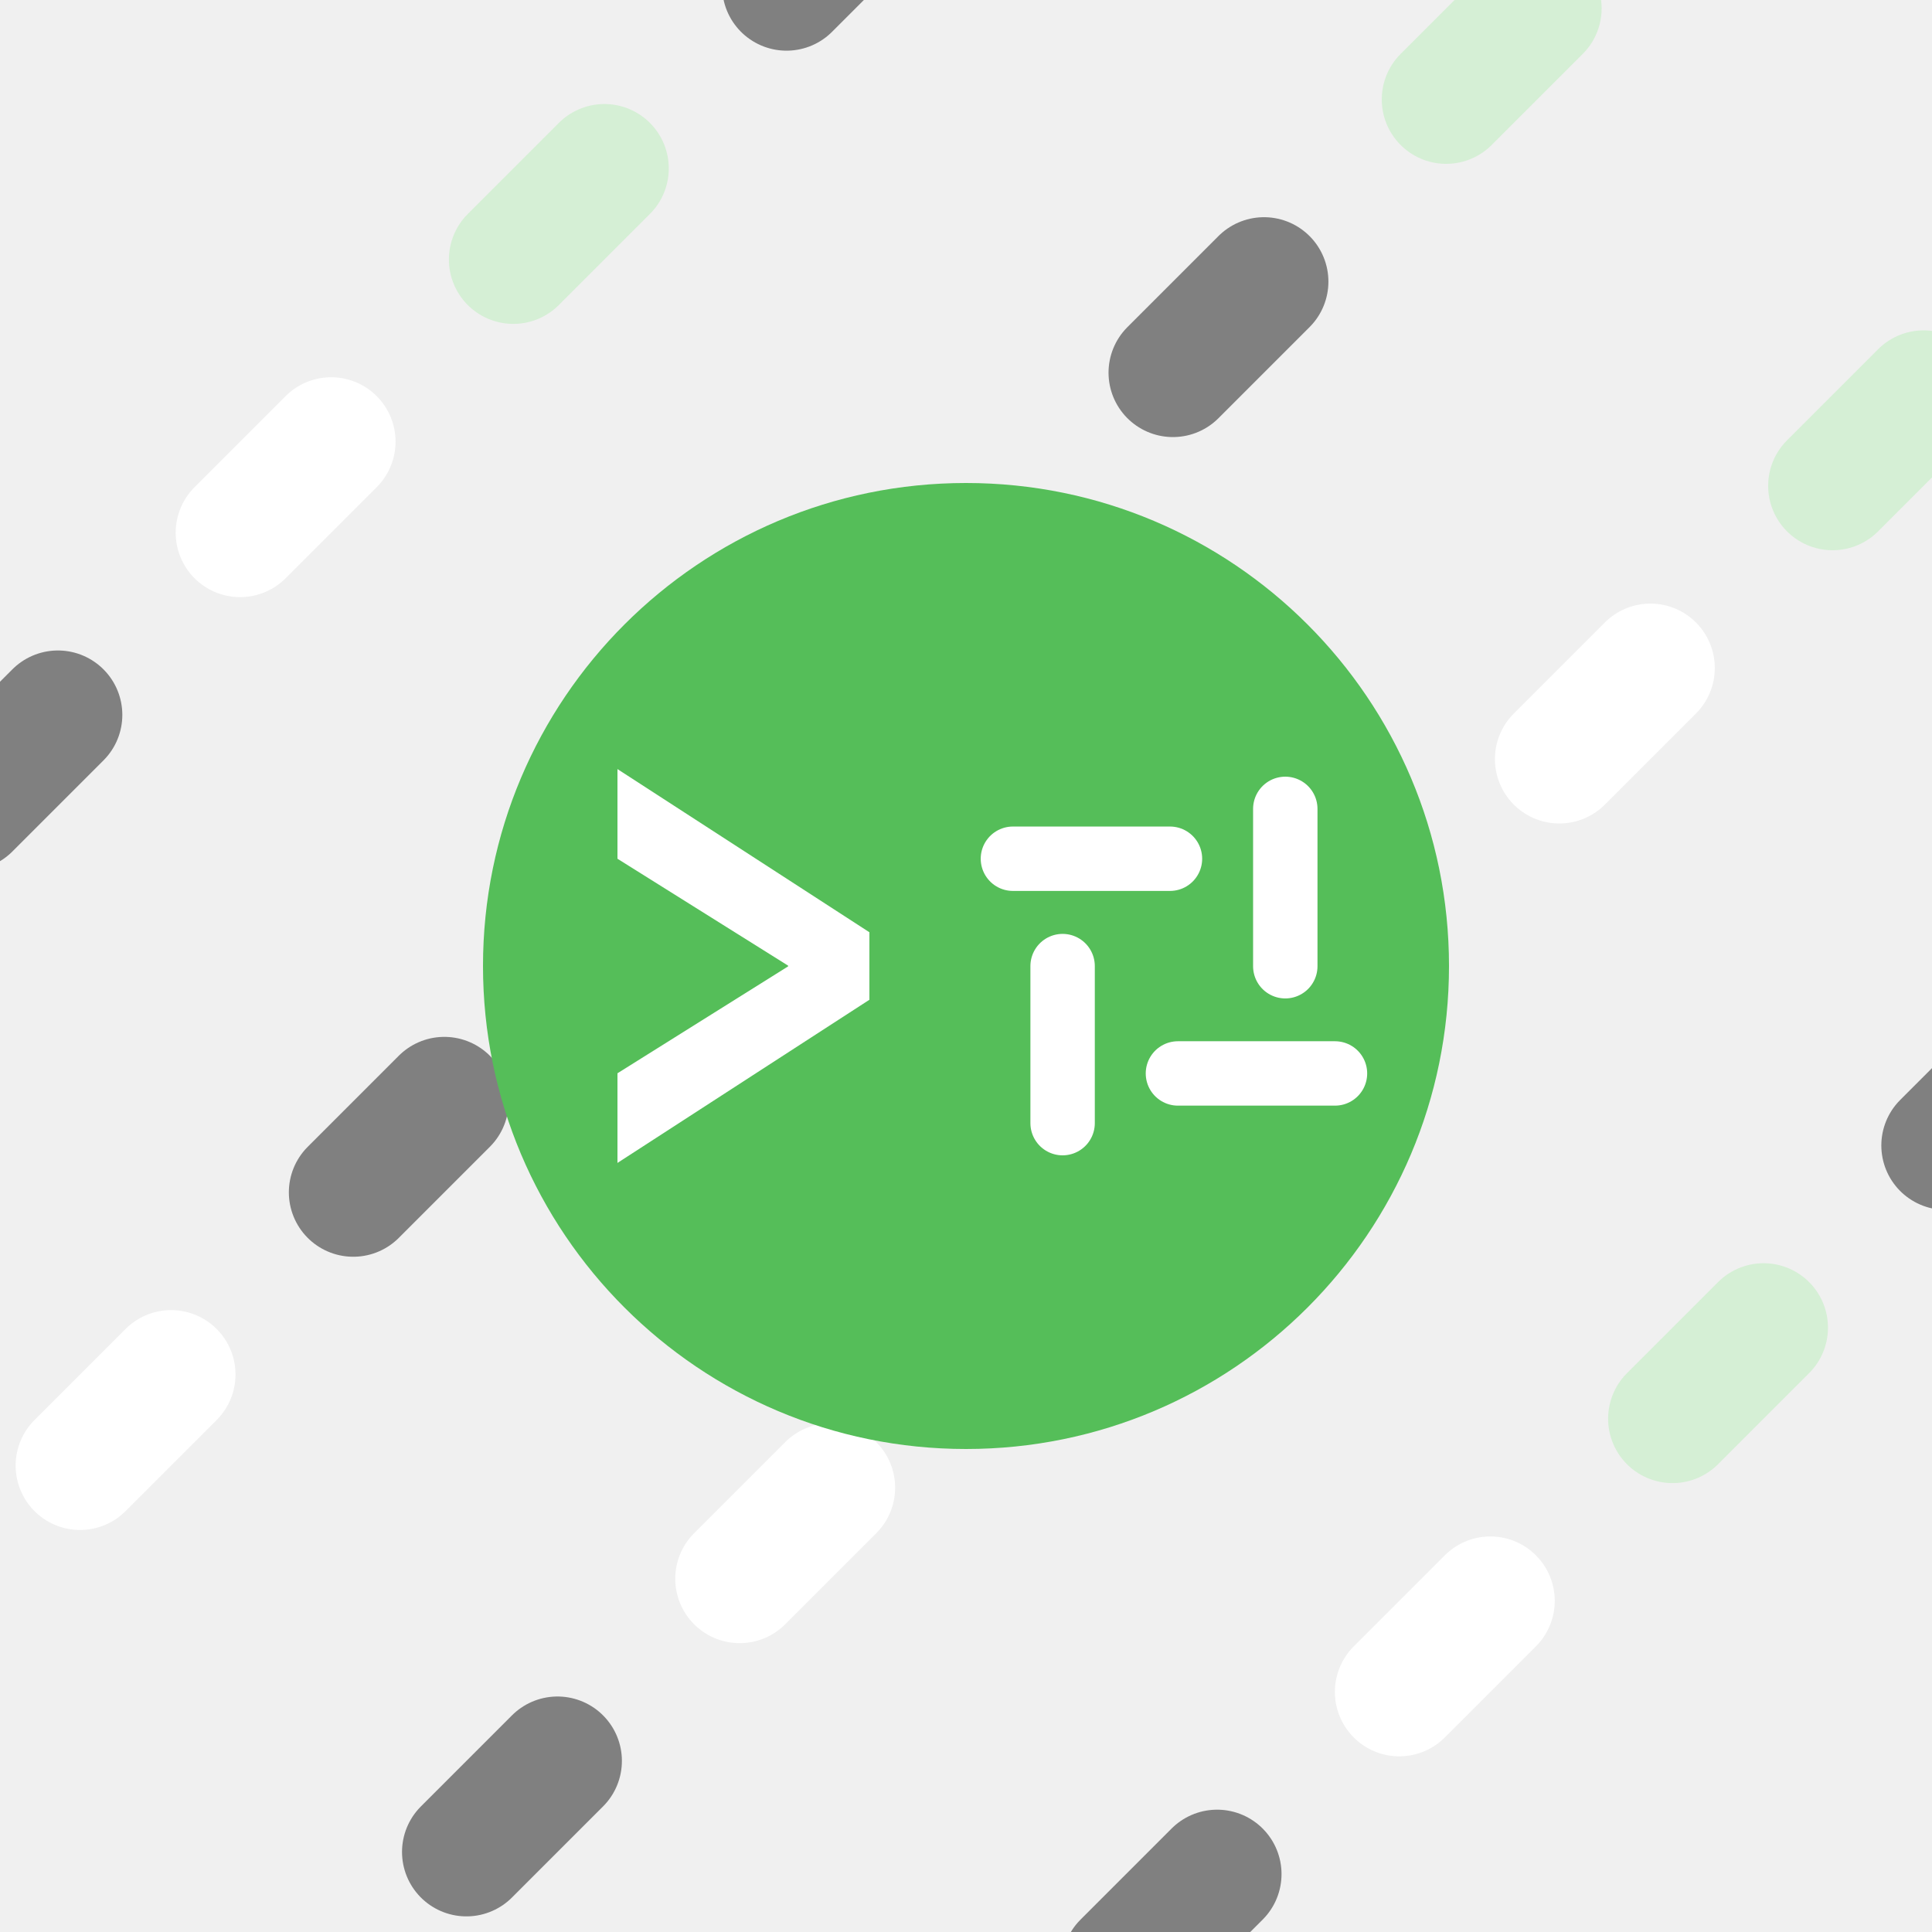
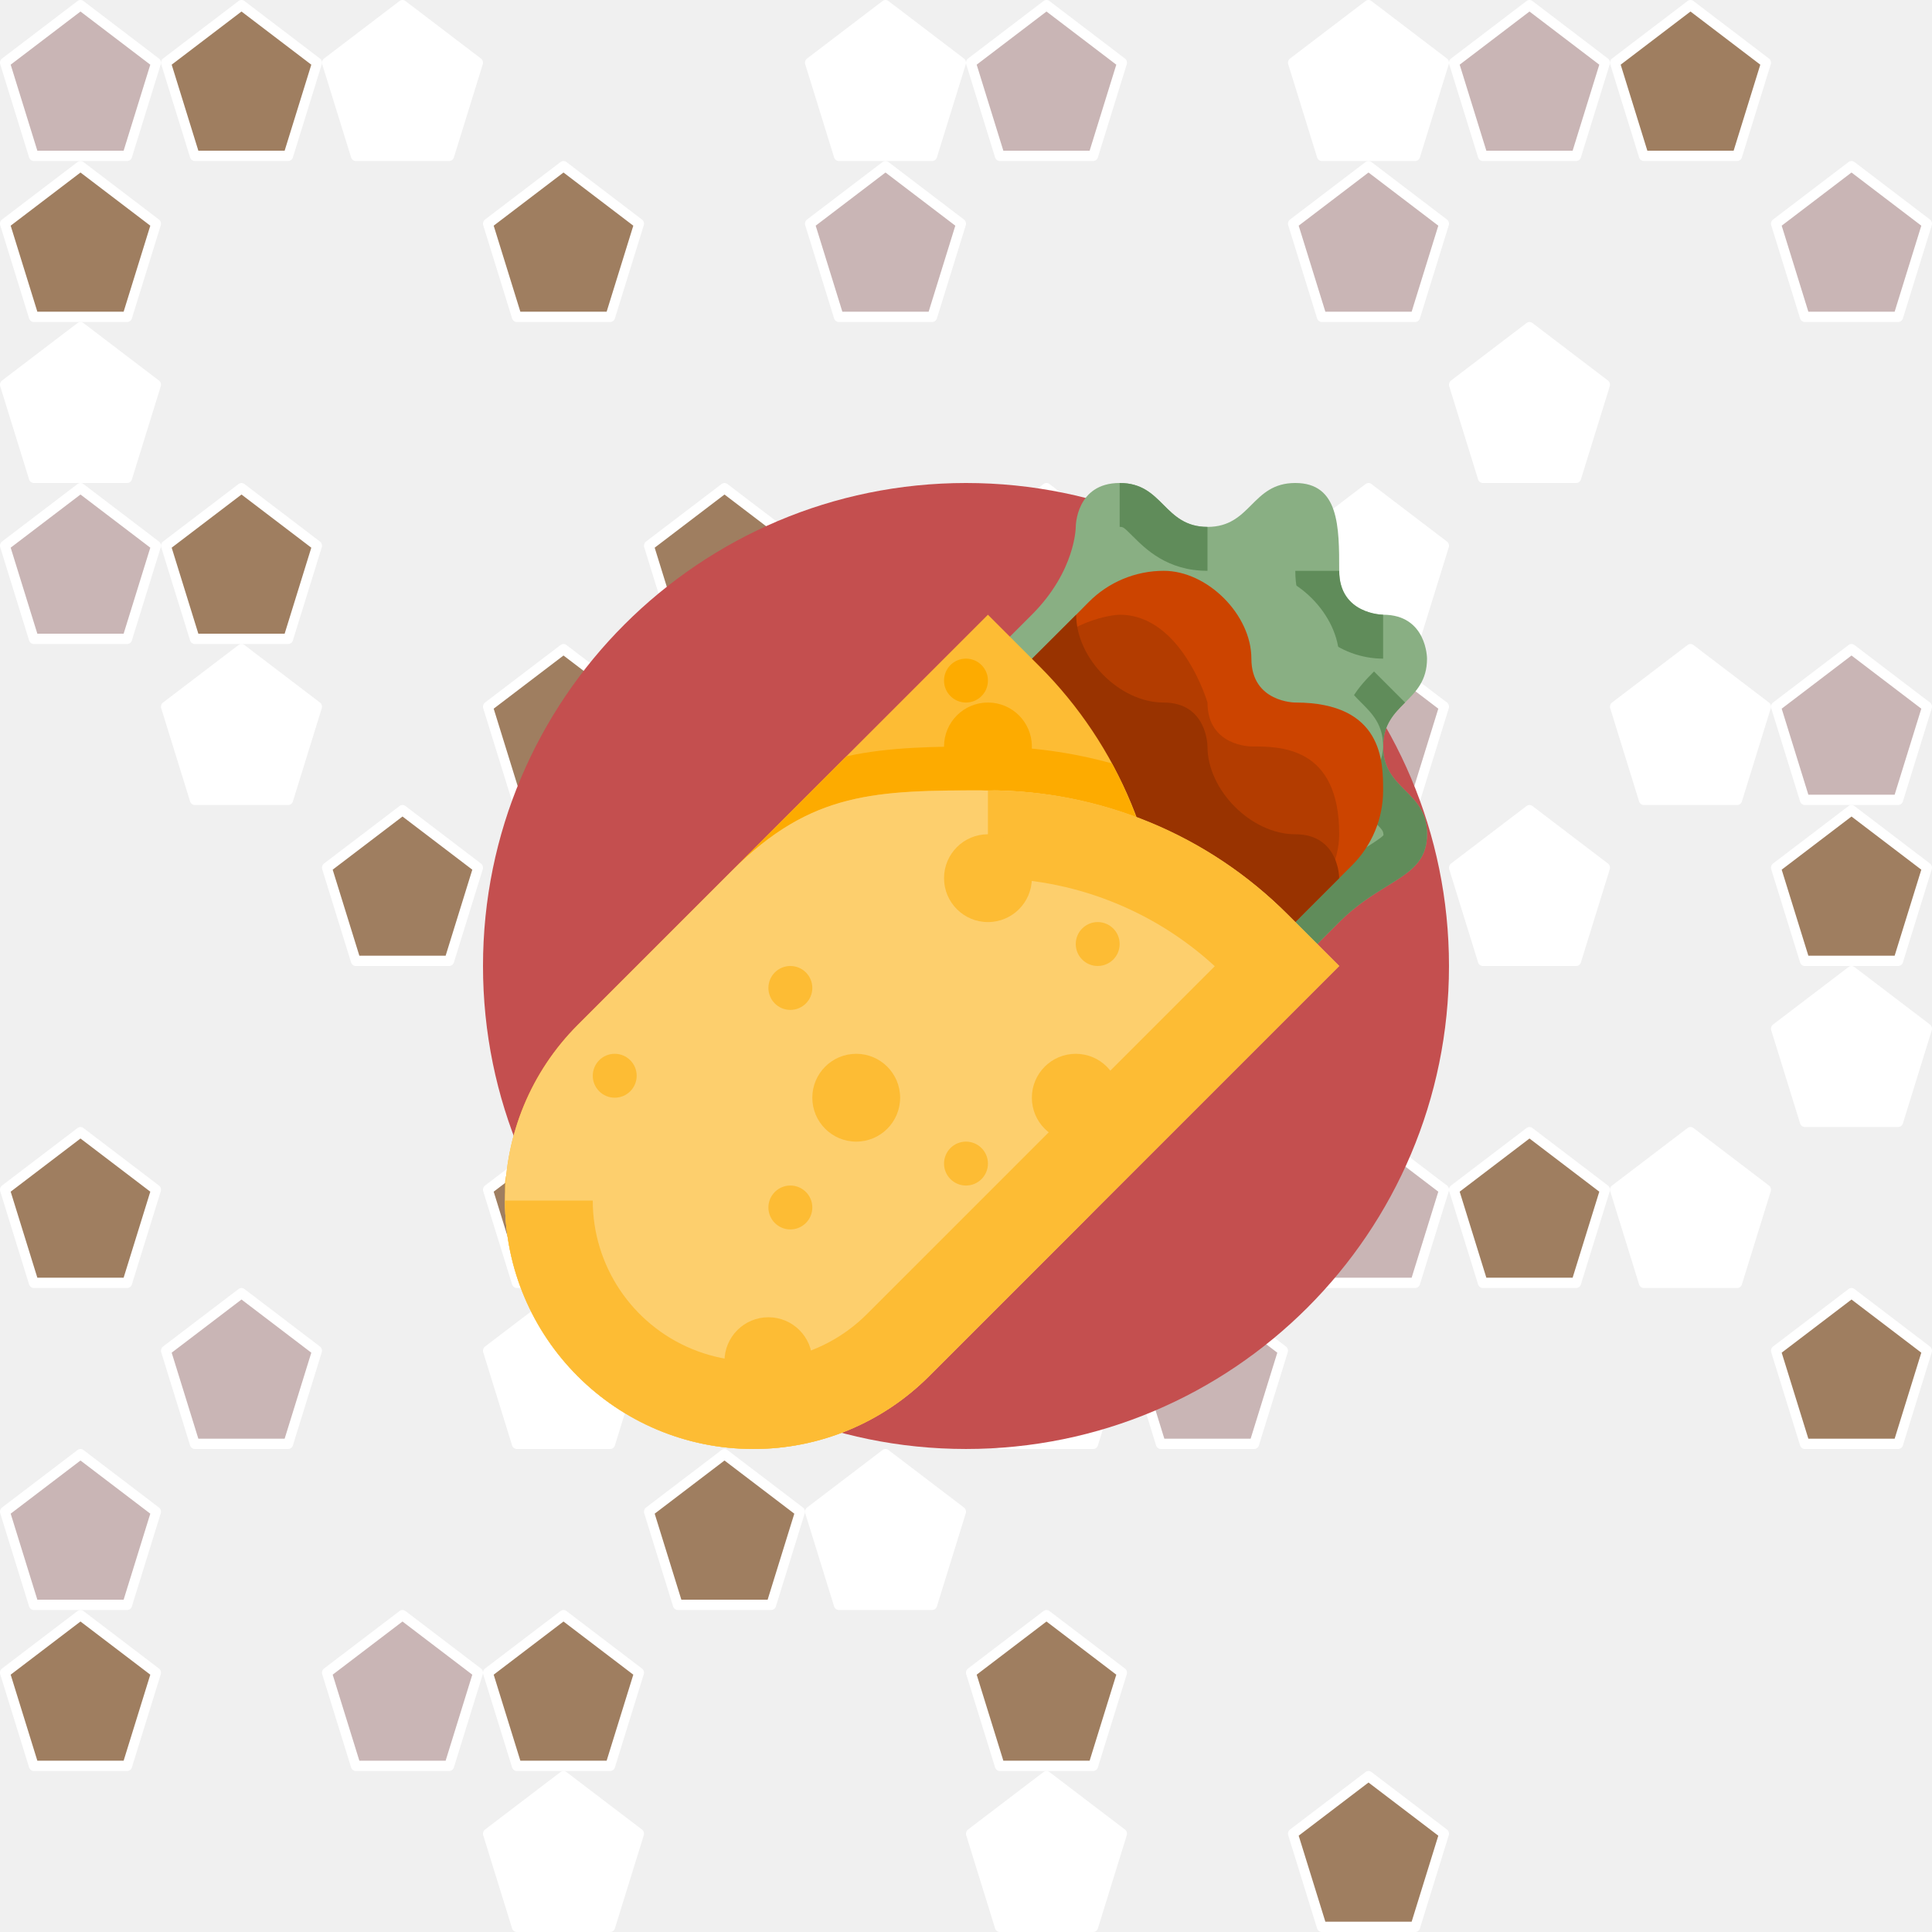
<svg xmlns="http://www.w3.org/2000/svg" width="3840" height="3840" version="1.1" viewBox="0 0 1016 1016" xml:space="preserve">
-   <g fill="#55be59" stroke-linecap="round">
-     <g stroke="#d5efd5">
-       <path d="m-304.8 711.2 1016-1016" stroke-dasharray="67.733, 541.866" stroke-dashoffset="406.4" stroke-width="67.733" />
-       <path d="m-101.6 914.4 1016-1016" stroke-dasharray="67.733,541.867" stroke-width="67.733" />
-       <path d="m101.6 1117.6 1016-1016" stroke-dasharray="67.733, 541.867" stroke-width="67.733" />
-       <path d="m304.8 1320.8 1016-1016" stroke-dasharray="67.733, 541.866" stroke-dashoffset="406.4" stroke-width="67.733" />
+   <defs>
+     <style>.cls-1{fill:#5b9c95;}.cls-2{fill:#72392f;}.cls-3{fill:#5e302b;}.cls-4{fill:#7f3e37;}.cls-5{fill:#cc9458;}.cls-6{fill:#f0c788;}.cls-7{fill:#eaac2e;}.cls-8{fill:#da4d5d;}.cls-9{fill:#d63d55;}.cls-10{fill:#f6e0b8;}.cls-11{fill:#76c27d;}.cls-12{fill:#69aa6d;}.cls-13{fill:#c99028;}</style>
+     <style>.cls-1{fill:#5b9c95;}.cls-2{fill:#72392f;}.cls-3{fill:#5e302b;}.cls-4{fill:#7f3e37;}.cls-5{fill:#cc9458;}.cls-6{fill:#f0c788;}.cls-7{fill:#eaac2e;}.cls-8{fill:#da4d5d;}.cls-9{fill:#d63d55;}.cls-10{fill:#f6e0b8;}.cls-11{fill:#76c27d;}.cls-12{fill:#69aa6d;}.cls-13{fill:#c99028;}</style>
+   </defs>
+   <g transform="translate(.00015708 .00015443)" stroke="#fff" stroke-dashoffset="1536" stroke-linecap="round" stroke-linejoin="round">
+     <g fill="#c9b5b5" stroke-width="12.948">
+       <path transform="matrix(.39916 .00028305 -.00027004 .41839 770.94 314.19)" d="m569.6 254-123.09 0.083-38.116-117.04 99.532-72.417 99.63 72.282z" />
+       <path transform="matrix(.39916 .00028305 -.00027004 .41839 770.94 60.192)" d="m569.6 254-123.09 0.083-38.116-117.04 99.532-72.417 99.63 72.282z" />
+       <path transform="matrix(.39916 .00028305 -.00027004 .41839 601.6 -24.475)" d="m569.6 254-123.09 0.083-38.116-117.04 99.532-72.417 99.63 72.282z" />
+       <path transform="matrix(.39916 .00028305 -.00027004 .41839 516.94 568.19)" d="m569.6 254-123.09 0.083-38.116-117.04 99.532-72.417 99.63 72.282z" />
+       <path transform="matrix(.39916 .00028305 -.00027004 .41839 516.94 314.19)" d="m569.6 254-123.09 0.083-38.116-117.04 99.532-72.417 99.63 72.282z" />
+       <path transform="matrix(.39916 .00028305 -.00027004 .41839 516.94 60.192)" d="m569.6 254-123.09 0.083-38.116-117.04 99.532-72.417 99.63 72.282z" />
+       <path transform="matrix(.39916 .00028305 -.00027004 .41839 432.27 652.86)" d="m569.6 254-123.09 0.083-38.116-117.04 99.532-72.417 99.63 72.282z" />
+       <path transform="matrix(.39916 .00028305 -.00027004 .41839 347.6 229.52)" d="m569.6 254-123.09 0.083-38.116-117.04 99.532-72.417 99.63 72.282z" />
+       <path transform="matrix(.39916 .00028305 -.00027004 .41839 347.6 -24.475)" d="m569.6 254-123.09 0.083-38.116-117.04 99.532-72.417 99.63 72.282z" />
+       <path transform="matrix(.39916 .00028305 -.00027004 .41839 262.94 314.19)" d="m569.6 254-123.09 0.083-38.116-117.04 99.532-72.417 99.63 72.282z" />
+       <path transform="matrix(.39916 .00028305 -.00027004 .41839 262.94 60.192)" d="m569.6 254-123.09 0.083-38.116-117.04 99.532-72.417 99.63 72.282z" />
+       <path transform="matrix(.39916 .00028305 -.00027004 .41839 178.27 398.86)" d="m569.6 254-123.09 0.083-38.116-117.04 99.532-72.417 99.63 72.282z" />
+       <path transform="matrix(.39916 .00028305 -.00027004 .41839 8.9362 822.19)" d="m569.6 254-123.09 0.083-38.116-117.04 99.532-72.417 99.63 72.282z" />
+       <path transform="matrix(.39916 .00028305 -.00027004 .41839 -75.73 652.86)" d="m569.6 254-123.09 0.083-38.116-117.04 99.532-72.417 99.63 72.282z" />
+       <path transform="matrix(.39916 .00028305 -.00027004 .41839 -160.4 737.52)" d="m569.6 254-123.09 0.083-38.116-117.04 99.532-72.417 99.63 72.282z" />
+       <path transform="matrix(.39916 .00028305 -.00027004 .41839 -160.4 229.52)" d="m569.6 254-123.09 0.083-38.116-117.04 99.532-72.417 99.63 72.282z" />
+       <path transform="matrix(.39916 .00028305 -.00027004 .41839 -160.4 -24.475)" d="m569.6 254-123.09 0.083-38.116-117.04 99.532-72.417 99.63 72.282z" />
    </g>
-     <g stroke="#808080">
-       <path d="m-304.8 711.2 1016-1016" stroke-dasharray="67.733, 541.866" stroke-dashoffset="203.2" stroke-width="67.733" />
-       <path d="m-101.6 914.4 1016-1016" stroke-dasharray="67.733,541.867" stroke-dashoffset="203.2" stroke-width="67.733" />
-       <path d="m101.6 1117.6 1016-1016" stroke-dasharray="67.733, 541.866" stroke-dashoffset="406.4" stroke-width="67.733" />
-       <path d="m304.8 1320.8 1016-1016" stroke-dasharray="67.733, 541.866" stroke-dashoffset="203.2" stroke-width="67.733" />
+     <g fill="#9f7e60" stroke-width="12.949">
+       <path transform="matrix(.39916 .00028305 -.00027004 .41839 770.94 652.86)" d="m569.6 254-123.09 0.083-38.116-117.04 99.532-72.417 99.63 72.282z" />
+       <path transform="matrix(.39916 .00028305 -.00027004 .41839 770.94 398.86)" d="m569.6 254-123.09 0.083-38.116-117.04 99.532-72.417 99.63 72.282z" />
+       <path transform="matrix(.39916 .00028305 -.00027004 .41839 686.27 -24.475)" d="m569.6 254-123.09 0.083-38.116-117.04 99.532-72.417 99.63 72.282z" />
+       <path transform="matrix(.39916 .00028305 -.00027004 .41839 601.6 568.19)" d="m569.6 254-123.09 0.083-38.116-117.04 99.532-72.417 99.63 72.282z" />
+       <path transform="matrix(.39916 .00028305 -.00027004 .41839 516.94 906.86)" d="m569.6 254-123.09 0.083-38.116-117.04 99.532-72.417 99.63 72.282z" />
+       <path transform="matrix(.39916 .00028305 -.00027004 .41839 347.6 822.19)" d="m569.6 254-123.09 0.083-38.116-117.04 99.532-72.417 99.63 72.282z" />
+       <path transform="matrix(.39916 .00028305 -.00027004 .41839 178.27 737.52)" d="m569.6 254-123.09 0.083-38.116-117.04 99.532-72.417 99.63 72.282z" />
+       <path transform="matrix(.39916 .00028305 -.00027004 .41839 178.27 483.52)" d="m569.6 254-123.09 0.083-38.116-117.04 99.532-72.417 99.63 72.282z" />
+       <path transform="matrix(.39916 .00028305 -.00027004 .41839 178.27 229.53)" d="m569.6 254-123.09 0.083-38.116-117.04 99.532-72.417 99.63 72.282z" />
+       <path transform="matrix(.39916 .00028305 -.00027004 .41839 93.604 822.19)" d="m569.6 254-123.09 0.083-38.116-117.04 99.532-72.417 99.63 72.282z" />
+       <path transform="matrix(.39916 .00028305 -.00027004 .41839 93.604 568.19)" d="m569.6 254-123.09 0.083-38.116-117.04 99.532-72.417 99.63 72.282z" />
+       <path transform="matrix(.39916 .00028305 -.00027004 .41839 93.604 314.19)" d="m569.6 254-123.09 0.083-38.116-117.04 99.532-72.417 99.63 72.282z" />
+       <path transform="matrix(.39916 .00028305 -.00027004 .41839 93.604 60.192)" d="m569.6 254-123.09 0.083-38.116-117.04 99.532-72.417 99.63 72.282z" />
+       <path transform="matrix(.39916 .00028305 -.00027004 .41839 8.937 398.86)" d="m569.6 254-123.09 0.083-38.116-117.04 99.532-72.417 99.63 72.282z" />
+       <path transform="matrix(.39916 .00028305 -.00027004 .41839 -75.73 229.53)" d="m569.6 254-123.09 0.083-38.116-117.04 99.532-72.417 99.63 72.282z" />
+       <path transform="matrix(.39916 .00028305 -.00027004 .41839 -75.73 -24.475)" d="m569.6 254-123.09 0.083-38.116-117.04 99.532-72.417 99.63 72.282z" />
+       <path transform="matrix(.39916 .00028305 -.00027004 .41839 -160.4 822.19)" d="m569.6 254-123.09 0.083-38.116-117.04 99.532-72.417 99.63 72.282z" />
+       <path transform="matrix(.39916 .00028305 -.00027004 .41839 -160.4 568.19)" d="m569.6 254-123.09 0.083-38.116-117.04 99.532-72.417 99.63 72.282z" />
+       <path transform="matrix(.39916 .00028305 -.00027004 .41839 -160.4 60.192)" d="m569.6 254-123.09 0.083-38.116-117.04 99.532-72.417 99.63 72.282z" />
    </g>
  </g>
-   <g fill="#55be59" stroke="#fff" stroke-linecap="round">
-     <path d="m-304.8 711.2 1016-1016" stroke-dasharray="67.733, 541.866" stroke-width="67.733" />
-     <path d="m-101.6 914.4 1016-1016" stroke-dasharray="67.733,541.867" stroke-dashoffset="406.4" stroke-width="67.733" />
-     <path d="m101.6 1117.6 1016-1016" stroke-dasharray="67.733, 541.866" stroke-dashoffset="203.2" stroke-width="67.733" />
-     <path d="m304.8 1320.8 1016-1016" stroke-dasharray="67.733, 541.866" stroke-width="67.733" />
+   <g transform="translate(.00015708 .00015443)" fill="#fff" stroke="#fff" stroke-dashoffset="1536" stroke-linecap="round" stroke-linejoin="round" stroke-width="12.949">
+     <path transform="matrix(.39916 .00028305 -.00027004 .41839 770.94 483.52)" d="m569.6 254-123.09 0.083-38.116-117.04 99.532-72.417 99.63 72.282z" />
+     <path transform="matrix(.39916 .00028305 -.00027004 .41839 686.27 568.19)" d="m569.6 254-123.09 0.083-38.116-117.04 99.532-72.417 99.63 72.282z" />
+     <path transform="matrix(.39916 .00028305 -.00027004 .41839 686.27 314.19)" d="m569.6 254-123.09 0.083-38.116-117.04 99.532-72.417 99.63 72.282z" />
+     <path transform="matrix(.39916 .00028305 -.00027004 .41839 601.6 398.86)" d="m569.6 254-123.09 0.083-38.116-117.04 99.532-72.417 99.63 72.282z" />
+     <path transform="matrix(.39916 .00028305 -.00027004 .41839 601.6 144.86)" d="m569.6 254-123.09 0.083-38.116-117.04 99.532-72.417 99.63 72.282z" />
+     <path transform="matrix(.39916 .00028305 -.00027004 .41839 516.94 229.53)" d="m569.6 254-123.09 0.083-38.116-117.04 99.532-72.417 99.63 72.282z" />
+     <path transform="matrix(.39916 .00028305 -.00027004 .41839 516.94 -24.475)" d="m569.6 254-123.09 0.083-38.116-117.04 99.532-72.417 99.63 72.282z" />
+     <path transform="matrix(.39916 .00028305 -.00027004 .41839 347.6 906.86)" d="m569.6 254-123.09 0.083-38.116-117.04 99.532-72.417 99.63 72.282z" />
+     <path transform="matrix(.39916 .00028305 -.00027004 .41839 347.6 652.86)" d="m569.6 254-123.09 0.083-38.116-117.04 99.532-72.417 99.63 72.282z" />
+     <path transform="matrix(.39916 .00028305 -.00027004 .41839 347.6 398.86)" d="m569.6 254-123.09 0.083-38.116-117.04 99.532-72.417 99.63 72.282z" />
+     <path transform="matrix(.39916 .00028305 -.00027004 .41839 262.94 737.52)" d="m569.6 254-123.09 0.083-38.116-117.04 99.532-72.417 99.63 72.282z" />
+     <path transform="matrix(.39916 .00028305 -.00027004 .41839 262.94 -24.475)" d="m569.6 254-123.09 0.083-38.116-117.04 99.532-72.417 99.63 72.282z" />
+     <path transform="matrix(.39916 .00028305 -.00027004 .41839 178.27 568.19)" d="m569.6 254-123.09 0.083-38.116-117.04 99.532-72.417 99.63 72.282z" />
+     <path transform="matrix(.39916 .00028305 -.00027004 .41839 93.603 906.86)" d="m569.6 254-123.09 0.083-38.116-117.04 99.532-72.417 99.63 72.282z" />
+     <path transform="matrix(.39916 .00028305 -.00027004 .41839 93.603 652.86)" d="m569.6 254-123.09 0.083-38.116-117.04 99.532-72.417 99.63 72.282z" />
+     <path transform="matrix(.39916 .00028305 -.00027004 .41839 8.9368 -24.475)" d="m569.6 254-123.09 0.083-38.116-117.04 99.532-72.417 99.63 72.282z" />
+     <path transform="matrix(.39916 .00028305 -.00027004 .41839 -75.73 314.19)" d="m569.6 254-123.09 0.083-38.116-117.04 99.532-72.417 99.63 72.282z" />
+     <path transform="matrix(.39916 .00028305 -.00027004 .41839 -160.4 144.86)" d="m569.6 254-123.09 0.083-38.116-117.04 99.532-72.417 99.63 72.282z" />
  </g>
-   <g>
-     <g transform="matrix(.5 0 0 .5 254 254)">
+   <g transform="matrix(.13229 0 0 .13229 254 254)">
+     <g stroke-width="2">
+       <circle cx="1920" cy="1920" r="1920" fill="#c44f4f" stroke-dashoffset="1536" stroke-linecap="round" stroke-linejoin="round" stroke-width="40" />
+     </g>
+     <g id="Icons" transform="scale(7.5)" stroke-width=".244">
+       <circle transform="matrix(1.0909 0 0 1.0909 -11.636 -23.273)" cx="42.667" cy="362.67" r="21.333" fill="#fdbc34" />
+       <path transform="matrix(1.0909 0 0 1.0909 -11.636 -23.273)" d="m213.33 149.33 64-64c21.333-21.333 21.333-42.667 21.333-42.667s0-21.333 21.333-21.333 21.333 21.333 42.667 21.333 21.333-21.333 42.667-21.333 21.333 21.333 21.333 42.667 21.333 21.333 21.333 21.333c21.333 0 21.333 21.333 21.333 21.333 0 21.333-21.333 21.333-21.333 42.667s21.333 21.333 21.333 42.667-21.333 21.333-42.667 42.667l-64 64z" fill="#89af83" />
+       <g fill="#608c5a">
+         <path transform="matrix(1.0909 0 0 1.0909 -11.636 -23.273)" d="m370.21 291.12-15.083-15.083 56.458-56.458c9.896-9.896 19.854-16.062 27.125-20.542 2.542-1.583 8.479-5.25 9.479-6.604-0.188-2.104-0.188-2.271-4.604-6.688-6.333-6.333-16.917-16.917-16.917-36.417s10.583-30.083 16.917-36.417l15.083 15.083c-5.25 5.25-10.667 10.667-10.667 21.333s5.417 16.083 10.667 21.333c5.479 5.479 10.667 10.667 10.667 21.333 0 13.188-8.146 18.229-19.417 25.188-7.083 4.375-15.104 9.333-23.25 17.479z" />
+         <path transform="matrix(1.0909 0 0 1.0909 -11.636 -23.273)" d="m448 106.67c-20.688 0-42.667-14.958-42.667-42.667h21.333c0 21.083 21.125 21.333 21.333 21.333z" />
+         <path transform="matrix(1.0909 0 0 1.0909 -11.636 -23.273)" d="m362.67 64c-19.5 0-30.083-10.583-36.417-16.917-4.417-4.417-4.583-4.417-6.25-4.417v-21.333c10.667 0 15.854 5.188 21.333 10.667 5.25 5.25 10.667 10.667 21.333 10.667z" />
+       </g>
      <g>
-         <circle cx="508" cy="508" r="508" fill="#55be59" stroke-width=".07" />
-         <path d="m143.19 711.88 261.45-169.33v-69.088l-261.45-169.33v90.085l179.49 112.44v2.709l-179.49 112.44z" fill="#fff" stroke="#fff" stroke-width="3.524" aria-label="&gt;" />
+         <path transform="matrix(1.0909 0 0 1.0909 -11.636 -23.273)" d="m256 170.67 85.333-85.333s21.333-21.333 42.667-21.333 42.667 21.333 42.667 42.667 21.333 21.333 21.333 42.667-42.667 64-42.667 64l-42.667 42.667z" fill="#89af83" />
+         <path transform="matrix(1.0909 0 0 1.0909 -11.636 -23.273)" d="m213.33 171.71 91.604-92.504a51.326 51.326 0 0 1 36.47-15.211c21.26 0 42.593 21.333 42.593 42.667s21.333 21.333 21.333 21.333c42.667 0 42.667 28.981 42.667 42.593v0.147a51.326 51.326 0 0 1-15.033 36.293l-91.634 91.634z" fill="#c40" />
+         <path transform="matrix(1.0909 0 0 1.0909 -11.636 -23.273)" d="m320 85.333c30.17 0 42.667 42.667 42.667 42.667 0 21.333 21.333 21.333 21.333 21.333 14.119 0 42.667 0 42.667 42.667 0 12.815-6.905 28.238-21.333 42.667l-21.333 21.333-128-128s0.209 0.209 21.542-21.125 42.458-21.542 42.458-21.542z" fill="#b33c00" />
+         <path transform="matrix(1.0909 0 0 1.0909 -11.636 -23.273)" d="m298.87 85.333c0 21.333 21.126 42.667 42.459 42.667s21.333 21.333 21.333 21.333c0 21.333 21.333 42.667 42.667 42.667s21.333 21.333 21.333 21.333l-42.667 42.667-128-128z" fill="#930" />
      </g>
-       <g transform="translate(4.5771e-6 -2.2798)">
-         <g transform="matrix(.22053 0 0 .22053 105.7 58.725)" fill="none" stroke="#fff" stroke-linecap="round" stroke-width="307.14">
-           <path id="line-right" d="m3347 1298.2v750.5" />
-           <path id="line-left" d="m2285 2797v-749" />
-           <path id="line-bottom" d="m3584 2560h-749" />
-           <path id="line-top" d="m2048 1536h749" />
-         </g>
+       <path transform="matrix(1.0909 0 0 1.0909 -11.636 -23.273)" d="m142.01 490.67h-1.8e-4a120.68 120.68 0 0 1-120.68-120.68v-1.7e-4a120.68 120.68 0 0 1 35.346-85.333l199.32-199.32 24.994 24.994a206.01 206.01 0 0 1 60.34 145.67v1.7e-4c0 54.638-0.372 85.705-39.006 124.34l-74.981 74.981a120.68 120.68 0 0 1-85.333 35.346z" fill="#fdbc34" />
+       <path transform="matrix(1.0909 0 0 1.0909 -11.636 -23.273)" d="m328.03 183.79a205.7 205.7 0 0 0-11.809-26.214 228.17 228.17 0 0 0-60.219-8.245c-25.555 0-47.742 0.182-68.805 4.805l-55.529 55.529c39-39 71.125-39 124.33-39a205.77 205.77 0 0 1 72.027 13.125z" fill="#fdab00" />
+       <path transform="matrix(1.0909 0 0 1.0909 -11.636 -23.273)" d="m21.333 369.99v1.7e-4a120.68 120.68 0 0 0 120.68 120.68h1.7e-4a120.68 120.68 0 0 0 85.333-35.346l199.32-199.32-24.994-24.994a206.01 206.01 0 0 0-145.67-60.34h-1.8e-4c-54.638 0-85.705 0.372-124.34 39.006l-74.981 74.981a120.68 120.68 0 0 0-35.346 85.333z" fill="#fdcf6d" />
+       <g fill="#fdbc34">
+         <path transform="matrix(1.0909 0 0 1.0909 -11.636 -23.273)" d="m142.02 490.67a120.83 120.83 0 0 1-120.69-120.69h42.667a78.017 78.017 0 0 0 133.19 55.167l169.02-169.04a162.21 162.21 0 0 0-110.21-42.771v-42.667a204.61 204.61 0 0 1 145.67 60.333l25 25-199.31 199.31a119.91 119.91 0 0 1-85.333 35.354z" />
+         <circle transform="matrix(1.0909 0 0 1.0909 -11.636 -23.273)" cx="298.67" cy="320" r="21.333" />
+         <circle transform="matrix(1.0909 0 0 1.0909 -11.636 -23.273)" cx="256" cy="213.33" r="21.333" />
+         <circle transform="matrix(1.0909 0 0 1.0909 -11.636 -23.273)" cx="160" cy="373.33" r="10.667" />
+         <circle transform="matrix(1.0909 0 0 1.0909 -11.636 -23.273)" cx="192" cy="320" r="21.333" />
+         <circle transform="matrix(1.0909 0 0 1.0909 -11.636 -23.273)" cx="160" cy="266.67" r="10.667" />
+         <circle transform="matrix(1.0909 0 0 1.0909 -11.636 -23.273)" cx="309.33" cy="245.33" r="10.667" />
+       </g>
+       <circle transform="matrix(1.0909 0 0 1.0909 -11.636 -23.273)" cx="256" cy="149.33" r="21.333" fill="#fdab00" />
+       <circle transform="matrix(1.0909 0 0 1.0909 -11.636 -23.273)" cx="245.33" cy="117.33" r="10.667" fill="#fdab00" />
+       <g fill="#fdbc34">
+         <circle transform="matrix(1.0909 0 0 1.0909 -11.636 -23.273)" cx="245.33" cy="352" r="10.667" />
+         <circle transform="matrix(1.0909 0 0 1.0909 -11.636 -23.273)" cx="149.33" cy="448" r="21.333" />
+         <circle transform="matrix(1.0909 0 0 1.0909 -11.636 -23.273)" cx="74.667" cy="309.33" r="10.667" />
      </g>
    </g>
  </g>
</svg>
